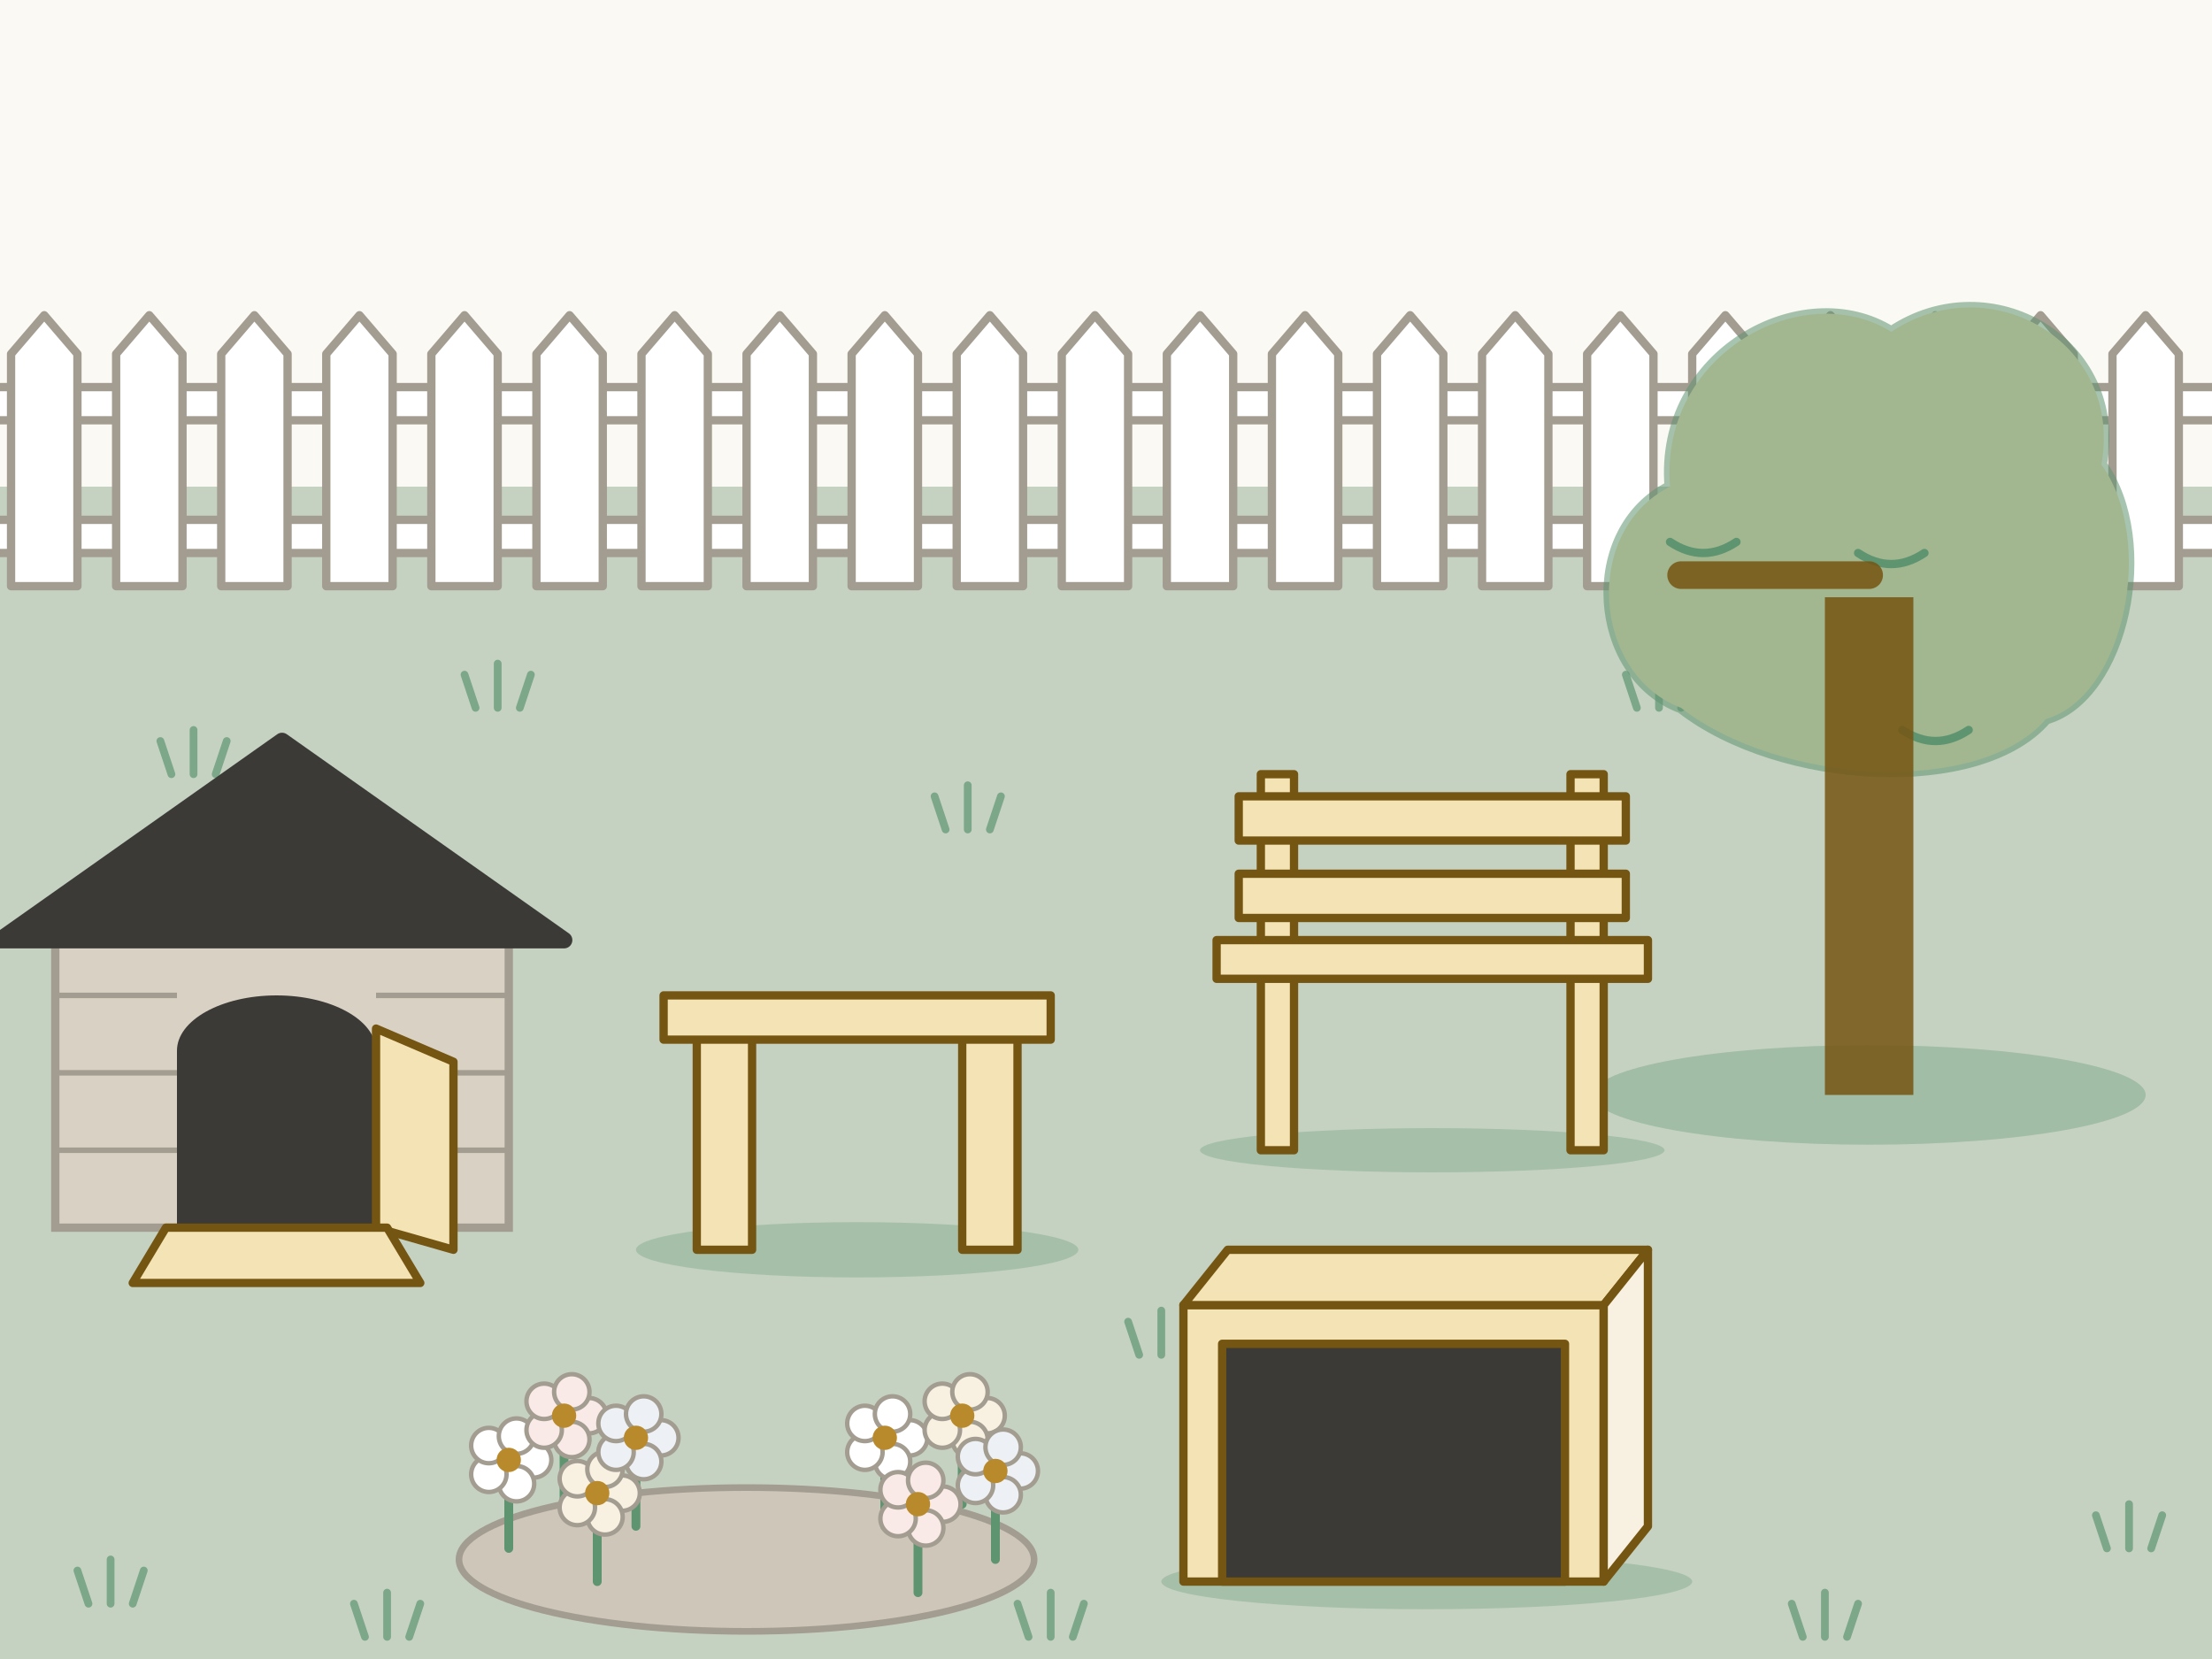
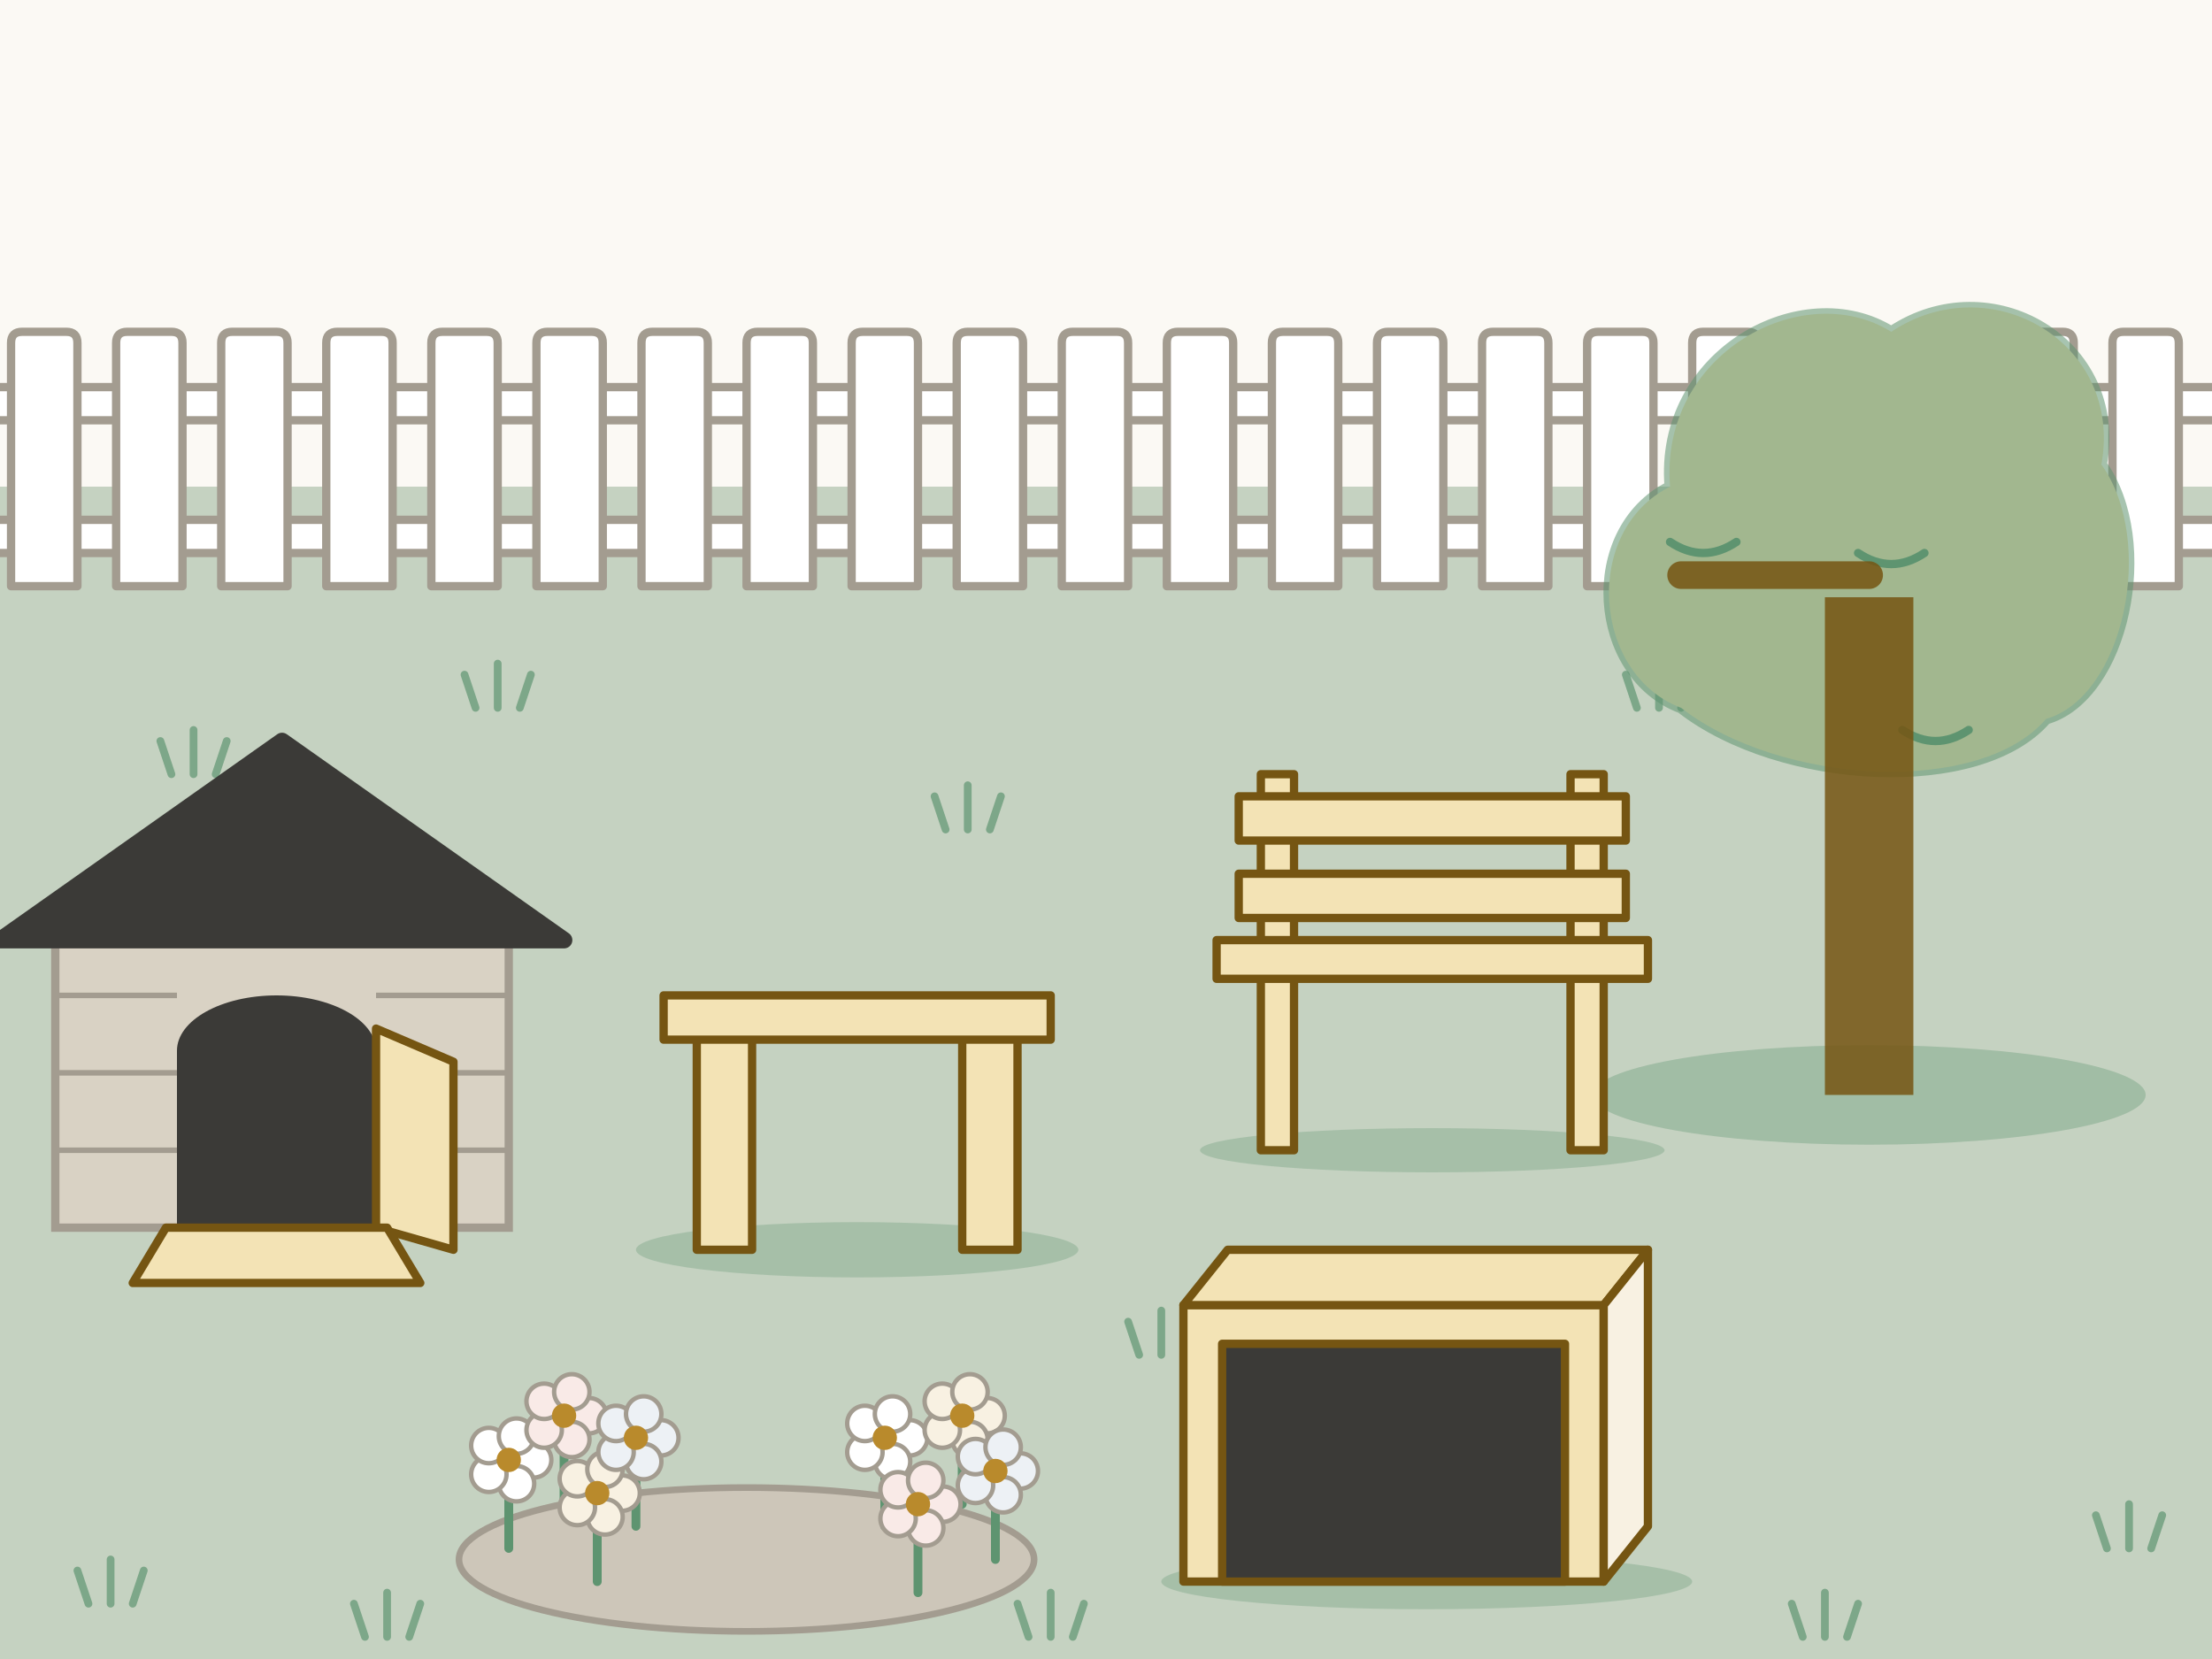
<svg xmlns="http://www.w3.org/2000/svg" viewBox="0 0 400 300" width="400" height="300">
  <rect width="400" height="300" fill="#FBF9F4" />
  <rect y="88" width="400" height="212" fill="#F1EDE4" />
  <rect y="88" width="400" height="212" fill="#5E9470" opacity=".3" />
  <g fill="none" stroke="#5E9470" stroke-width="1.4" stroke-linecap="round" opacity=".7">
    <path d="M16 290l-2-6M20 290v-8M24 290l2-6" />
    <path d="M66 296l-2-6M70 296v-8M74 296l2-6" />
    <path d="M186 296l-2-6M190 296v-8M194 296l2-6" />
    <path d="M326 296l-2-6M330 296v-8M334 296l2-6" />
    <path d="M381 280l-2-6M385 280v-8M389 280l2-6" />
    <path d="M171 150l-2-6M175 150v-8M179 150l2-6" />
    <path d="M296 128l-2-6M300 128v-8M304 128l2-6" />
    <path d="M86 128l-2-6M90 128v-8M94 128l2-6" />
    <path d="M206 245l-2-6M210 245v-8M214 245l2-6" />
    <path d="M31 140l-2-6M35 140v-8M39 140l2-6" />
  </g>
  <g fill="#FFFFFF" stroke="#A39C90" stroke-width="1.5" stroke-linejoin="round">
    <rect x="-2" y="70" width="404" height="6" />
    <rect x="-2" y="94" width="404" height="6" />
-     <path d="M2 106V64l6-7 6 7V106Z" />
-     <path d="M21 106V64l6-7 6 7V106Z" />
-     <path d="M40 106V64l6-7 6 7V106Z" />
-     <path d="M59 106V64l6-7 6 7V106Z" />
-     <path d="M78 106V64l6-7 6 7V106Z" />
-     <path d="M97 106V64l6-7 6 7V106Z" />
-     <path d="M116 106V64l6-7 6 7V106Z" />
-     <path d="M135 106V64l6-7 6 7V106Z" />
-     <path d="M154 106V64l6-7 6 7V106Z" />
-     <path d="M173 106V64l6-7 6 7V106Z" />
-     <path d="M192 106V64l6-7 6 7V106Z" />
-     <path d="M211 106V64l6-7 6 7V106Z" />
-     <path d="M230 106V64l6-7 6 7V106Z" />
-     <path d="M249 106V64l6-7 6 7V106Z" />
-     <path d="M268 106V64l6-7 6 7V106Z" />
-     <path d="M287 106V64l6-7 6 7V106Z" />
-     <path d="M306 106V64l6-7 6 7V106Z" />
-     <path d="M325 106V64l6-7 6 7V106Z" />
-     <path d="M344 106V64l6-7 6 7V106Z" />
-     <path d="M363 106V64l6-7 6 7V106Z" />
-     <path d="M382 106V64l6-7 6 7V106Z" />
+     <path d="M2 106V62q0-2 2-2h8q2 0 2 2V106Z" />
+     <path d="M21 106V62q0-2 2-2h8q2 0 2 2V106Z" />
+     <path d="M40 106V62q0-2 2-2h8q2 0 2 2V106Z" />
+     <path d="M59 106V62q0-2 2-2h8q2 0 2 2V106Z" />
+     <path d="M78 106V62q0-2 2-2h8q2 0 2 2V106Z" />
+     <path d="M97 106V62q0-2 2-2h8q2 0 2 2V106Z" />
+     <path d="M116 106V62q0-2 2-2h8q2 0 2 2V106Z" />
+     <path d="M135 106V62q0-2 2-2h8q2 0 2 2V106Z" />
+     <path d="M154 106V62q0-2 2-2h8q2 0 2 2V106Z" />
+     <path d="M173 106V62q0-2 2-2h8q2 0 2 2V106Z" />
+     <path d="M192 106V62q0-2 2-2h8q2 0 2 2V106Z" />
+     <path d="M211 106V62q0-2 2-2h8q2 0 2 2V106Z" />
+     <path d="M230 106V62q0-2 2-2h8q2 0 2 2V106Z" />
+     <path d="M249 106V62q0-2 2-2h8q2 0 2 2V106Z" />
+     <path d="M268 106V62q0-2 2-2h8q2 0 2 2V106Z" />
+     <path d="M287 106V62q0-2 2-2h8q2 0 2 2V106Z" />
+     <path d="M306 106V62q0-2 2-2h8q2 0 2 2V106Z" />
+     <path d="M325 106V62q0-2 2-2h8q2 0 2 2V106Z" />
+     <path d="M344 106V62q0-2 2-2h8q2 0 2 2V106Z" />
+     <path d="M363 106V62q0-2 2-2h8q2 0 2 2V106Z" />
+     <path d="M382 106V62q0-2 2-2h8q2 0 2 2V106Z" />
  </g>
  <ellipse cx="338" cy="198" rx="50" ry="9" fill="#5E9470" opacity=".35" />
  <g transform="translate(-14 36)">
    <path d="M318 92C302 86 300 60 316 52C314 28 340 14 356 24C374 12 398 26 394 48C404 62 398 90 384 94C372 108 336 106 318 92Z" fill="#F3E3B5" />
    <path d="M318 92C302 86 300 60 316 52C314 28 340 14 356 24C374 12 398 26 394 48C404 62 398 90 384 94C372 108 336 106 318 92Z" fill="#5E9470" opacity=".55" stroke="#5E9470" stroke-width="2" />
    <path d="M350 64q6 4 12 0M358 96q6 4 12 0M316 62q6 4 12 0" fill="none" stroke="#5E9470" stroke-width="1.5" stroke-linecap="round" />
  </g>
  <path d="M330 198V108h16v90Z" fill="#755512" opacity=".85" />
  <path d="M304 104H338" stroke="#755512" stroke-width="5" stroke-linecap="round" opacity=".85" />
  <rect x="10" y="166" width="82" height="56" fill="#D9D2C4" stroke="#A39C90" stroke-width="1.5" />
  <g stroke="#A39C90" stroke-width="1">
    <path d="M10 180H32M68 180H92M10 194H32M68 194H92M10 208H32M68 208H92" />
  </g>
  <path d="M0 170L51 134L102 170Z" fill="#3B3A37" stroke="#3B3A37" stroke-width="3" stroke-linejoin="round" />
  <path d="M32 222V190a18 10 0 0 1 36 0V222Z" fill="#3B3A37" />
  <path d="M68 222V186L82 192V226Z" fill="#F3E3B5" stroke="#755512" stroke-width="1.5" stroke-linejoin="round" />
  <path d="M30 222H70L76 232H24Z" fill="#F3E3B5" stroke="#755512" stroke-width="1.5" stroke-linejoin="round" />
  <ellipse cx="155" cy="226" rx="40" ry="5" fill="#5E9470" opacity=".3" />
  <g fill="#F3E3B5" stroke="#755512" stroke-width="1.5" stroke-linejoin="round">
    <path d="M126 186H136V226H126ZM174 186H184V226H174Z" />
    <path d="M120 180H190V188H120Z" />
  </g>
  <ellipse cx="259" cy="208" rx="42" ry="4" fill="#5E9470" opacity=".3" />
  <g fill="#F3E3B5" stroke="#755512" stroke-width="1.5" stroke-linejoin="round">
    <path d="M228 140H234V172H228ZM284 140H290V172H284Z" />
    <path d="M224 144H294V152H224ZM224 158H294V166H224Z" />
    <path d="M228 176H234V208H228ZM284 176H290V208H284Z" />
    <path d="M220 170H298V177H220Z" />
  </g>
  <ellipse cx="258" cy="286" rx="48" ry="5" fill="#5E9470" opacity=".3" />
  <g stroke="#755512" stroke-width="1.5" stroke-linejoin="round">
    <path d="M214 236H290V286H214Z" fill="#F3E3B5" />
    <path d="M221 243H283V286H221Z" fill="#3B3A37" />
    <path d="M214 236H290L298 226H222Z" fill="#F3E3B5" />
    <path d="M290 236L298 226V276L290 286Z" fill="#F8F1E2" />
  </g>
  <ellipse cx="135" cy="282" rx="52" ry="13" fill="#CDC6B9" stroke="#A39C90" stroke-width="1.2" />
  <g stroke="#5E9470" stroke-width="1.6" stroke-linecap="round">
    <path d="M92 280v-14" />
    <path d="M102 272v-14" />
    <path d="M108 286v-14" />
    <path d="M115 276v-14" />
    <path d="M160 276v-14" />
    <path d="M166 288v-14" />
    <path d="M174 272v-14" />
    <path d="M180 282v-14" />
  </g>
  <g fill="#FFFFFF" stroke="#A39C90" stroke-width=".8">
    <circle cx="96.5" cy="264.0" r="3.2" />
    <circle cx="93.4" cy="268.3" r="3.2" />
    <circle cx="88.4" cy="266.6" r="3.2" />
    <circle cx="88.4" cy="261.4" r="3.2" />
    <circle cx="93.4" cy="259.7" r="3.2" />
  </g>
  <circle cx="92" cy="264" r="2.2" fill="#B98A2C" />
  <g fill="#F9EAE7" stroke="#A39C90" stroke-width=".8">
    <circle cx="106.5" cy="256.0" r="3.2" />
    <circle cx="103.4" cy="260.3" r="3.2" />
    <circle cx="98.4" cy="258.6" r="3.2" />
    <circle cx="98.4" cy="253.4" r="3.2" />
    <circle cx="103.4" cy="251.7" r="3.2" />
  </g>
  <circle cx="102" cy="256" r="2.2" fill="#B98A2C" />
  <g fill="#F8F1E2" stroke="#A39C90" stroke-width=".8">
    <circle cx="112.5" cy="270.0" r="3.2" />
    <circle cx="109.4" cy="274.3" r="3.2" />
    <circle cx="104.4" cy="272.6" r="3.2" />
    <circle cx="104.4" cy="267.4" r="3.2" />
    <circle cx="109.4" cy="265.7" r="3.2" />
  </g>
  <circle cx="108" cy="270" r="2.2" fill="#B98A2C" />
  <g fill="#EDF1F5" stroke="#A39C90" stroke-width=".8">
    <circle cx="119.5" cy="260.0" r="3.2" />
    <circle cx="116.4" cy="264.3" r="3.2" />
    <circle cx="111.4" cy="262.6" r="3.2" />
    <circle cx="111.4" cy="257.4" r="3.2" />
    <circle cx="116.4" cy="255.7" r="3.2" />
  </g>
  <circle cx="115" cy="260" r="2.2" fill="#B98A2C" />
  <g fill="#FFFFFF" stroke="#A39C90" stroke-width=".8">
    <circle cx="164.5" cy="260.0" r="3.2" />
    <circle cx="161.4" cy="264.3" r="3.2" />
    <circle cx="156.4" cy="262.6" r="3.2" />
    <circle cx="156.4" cy="257.4" r="3.2" />
    <circle cx="161.4" cy="255.7" r="3.2" />
  </g>
  <circle cx="160" cy="260" r="2.2" fill="#B98A2C" />
  <g fill="#F9EAE7" stroke="#A39C90" stroke-width=".8">
    <circle cx="170.5" cy="272.0" r="3.2" />
    <circle cx="167.4" cy="276.3" r="3.2" />
    <circle cx="162.4" cy="274.6" r="3.2" />
    <circle cx="162.4" cy="269.4" r="3.2" />
    <circle cx="167.4" cy="267.7" r="3.2" />
  </g>
  <circle cx="166" cy="272" r="2.2" fill="#B98A2C" />
  <g fill="#F8F1E2" stroke="#A39C90" stroke-width=".8">
    <circle cx="178.5" cy="256.0" r="3.2" />
    <circle cx="175.4" cy="260.3" r="3.2" />
    <circle cx="170.4" cy="258.6" r="3.2" />
    <circle cx="170.4" cy="253.4" r="3.2" />
    <circle cx="175.4" cy="251.7" r="3.2" />
  </g>
  <circle cx="174" cy="256" r="2.2" fill="#B98A2C" />
  <g fill="#EDF1F5" stroke="#A39C90" stroke-width=".8">
    <circle cx="184.5" cy="266.0" r="3.2" />
    <circle cx="181.4" cy="270.3" r="3.2" />
    <circle cx="176.4" cy="268.6" r="3.2" />
    <circle cx="176.4" cy="263.4" r="3.2" />
    <circle cx="181.4" cy="261.7" r="3.2" />
  </g>
  <circle cx="180" cy="266" r="2.2" fill="#B98A2C" />
</svg>
